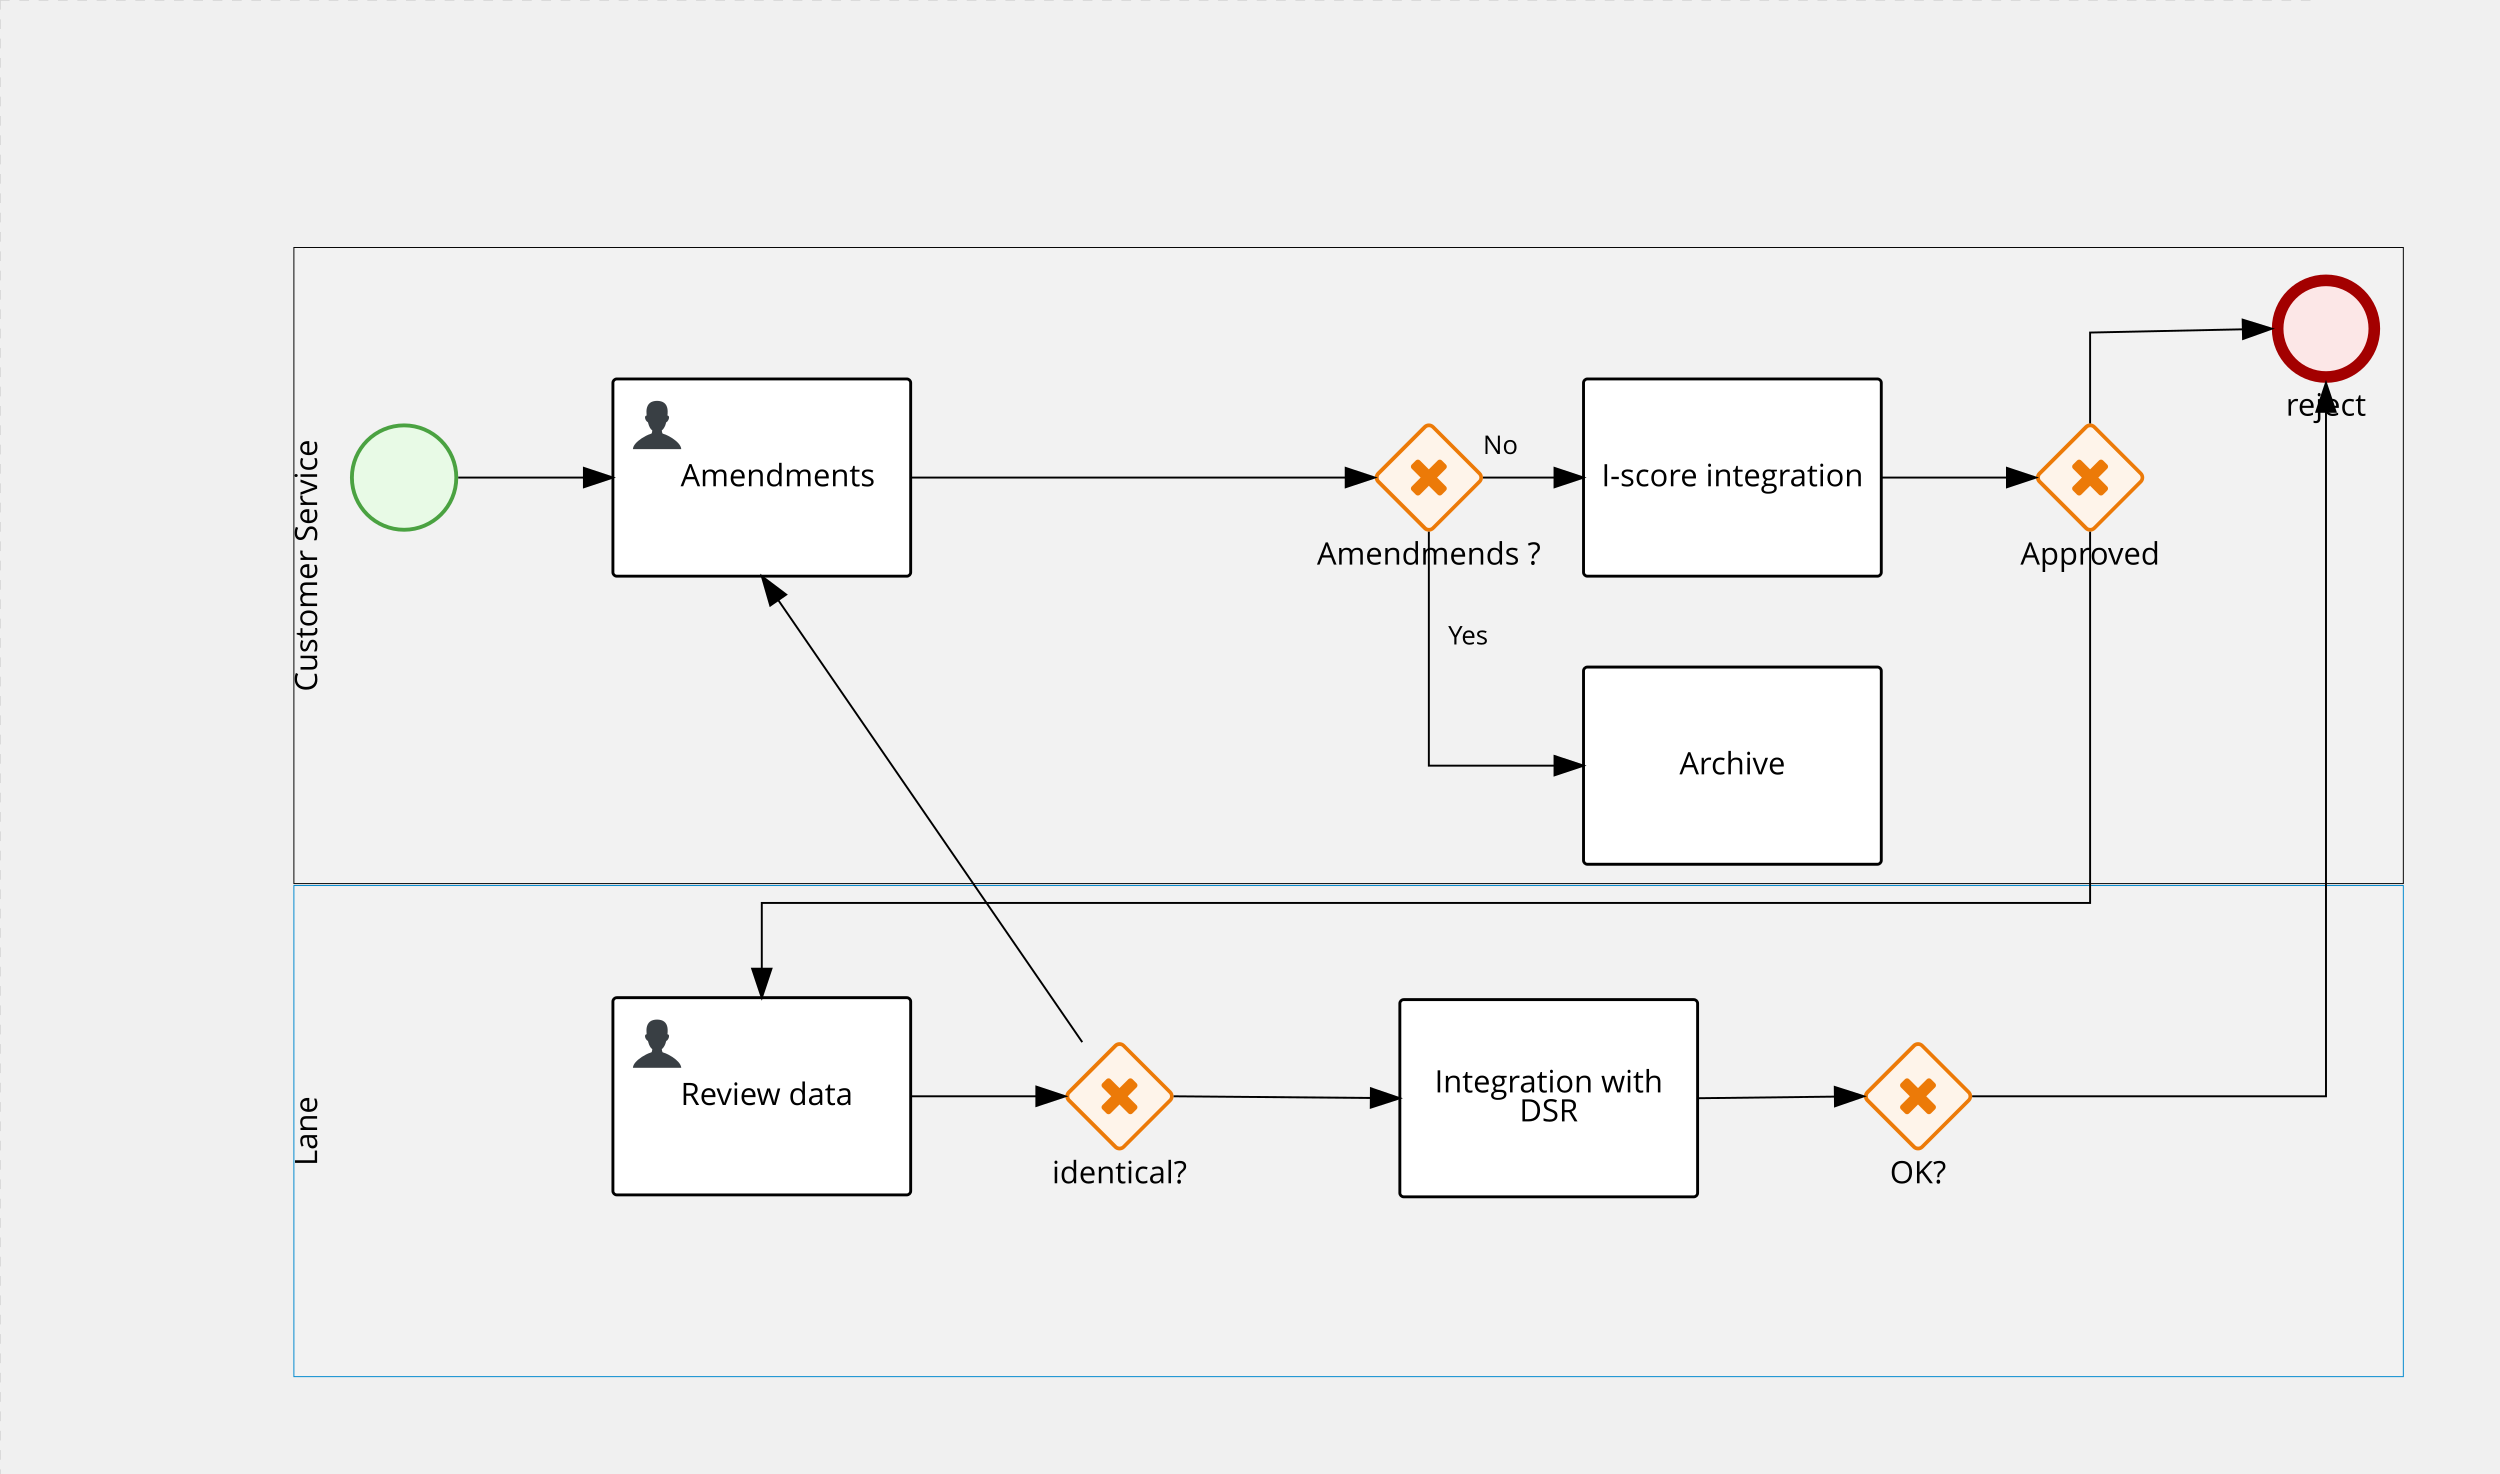
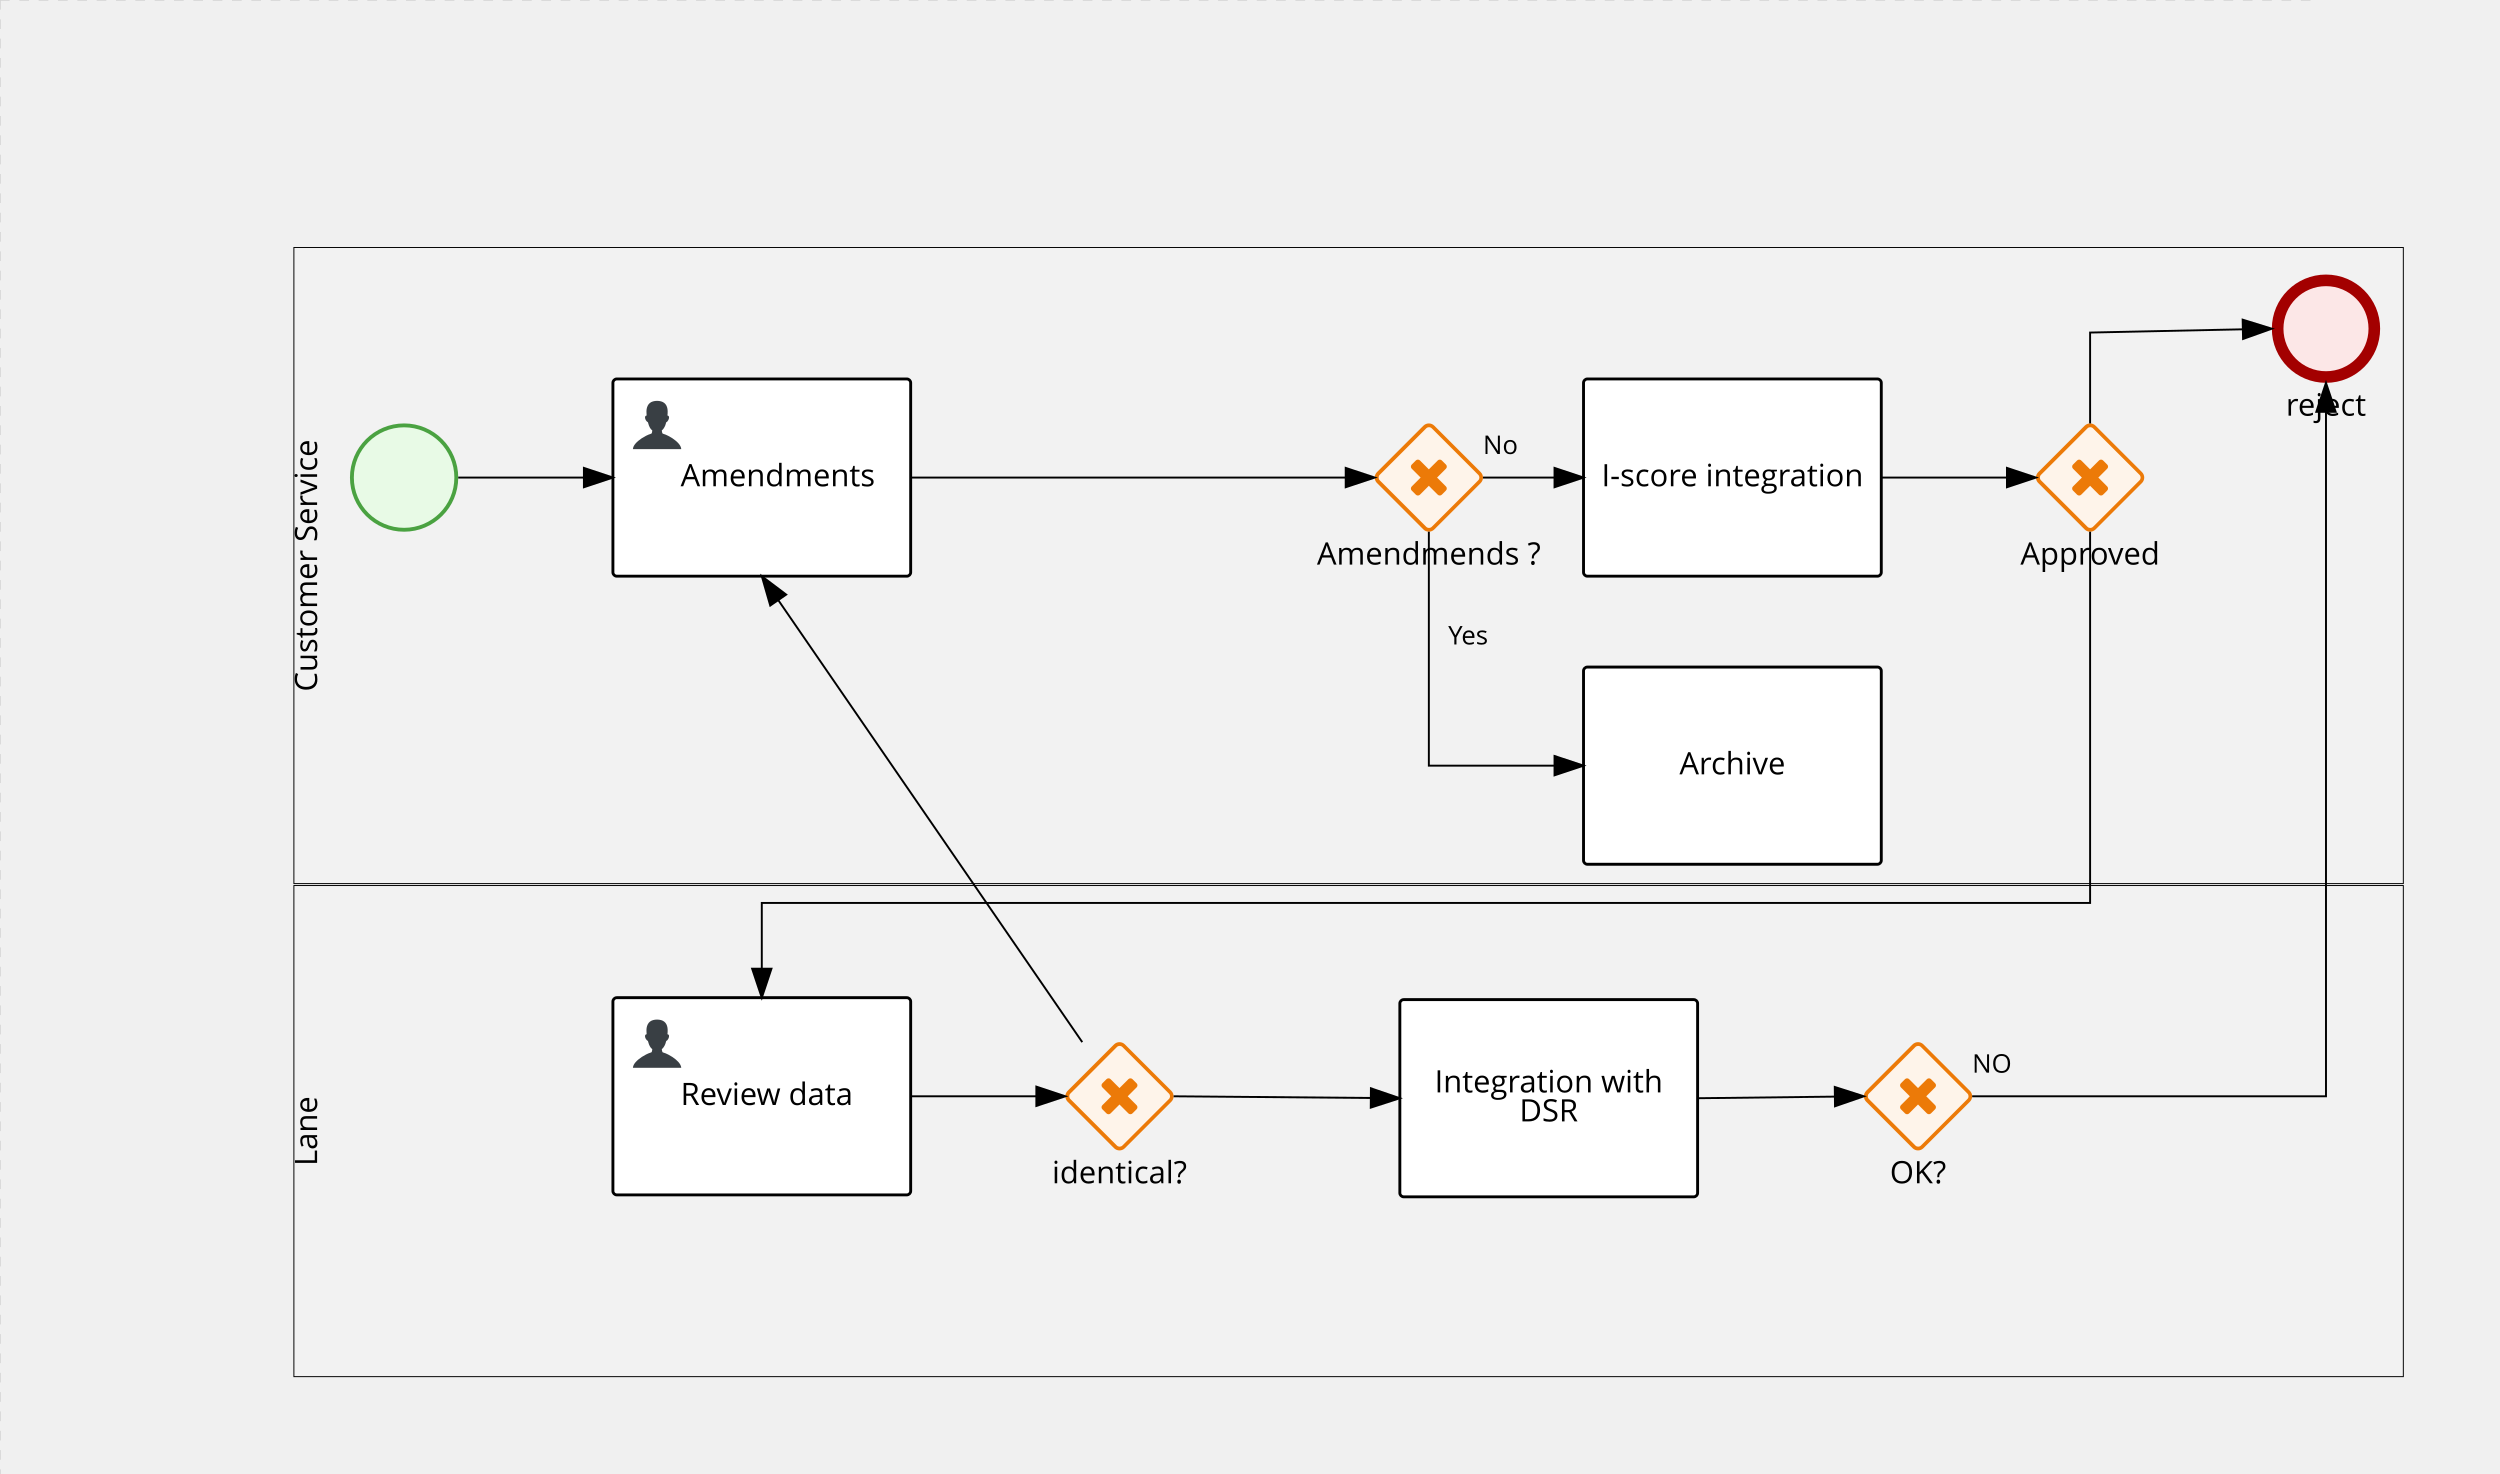
<svg xmlns="http://www.w3.org/2000/svg" version="1.1" width="1293" height="762" viewBox="0 0 1293 762">
  <defs />
  <g transform="matrix(1,0,0,1,0,0)">
    <g>
      <g>
        <g>
          <path fill="none" stroke="#d3d3d3" paint-order="fill stroke markers" d=" M 0 0 L 1200 0" stroke-miterlimit="10" stroke-opacity="0.8" stroke-dasharray="5" />
        </g>
        <g>
          <path fill="none" stroke="#d3d3d3" paint-order="fill stroke markers" d=" M 0 0 L 0 800" stroke-miterlimit="10" stroke-opacity="0.8" stroke-dasharray="5" />
        </g>
      </g>
      <g id="_A3068A51-A313-4C5A-B40E-881134E5024D" bpmn2nodeid="_A3068A51-A313-4C5A-B40E-881134E5024D" transform="matrix(1,0,0,1,152,128)">
        <g>
          <path fill="none" stroke="none" />
        </g>
        <g transform="matrix(1,0,0,1,0,0)">
          <path fill="#f2f2f2" stroke="none" id="_A3068A51-A313-4C5A-B40E-881134E5024D?shapeType=BACKGROUND" paint-order="stroke fill markers" d=" M 0 0 L 1091 0 L 1091 329 L 0 329 L 0 0 Z Z" />
        </g>
        <g transform="matrix(1,0,0,1,0,0)">
          <path fill="none" stroke="rgb(0,0,0)" id="_A3068A51-A313-4C5A-B40E-881134E5024D?shapeType=BORDER&amp;renderType=STROKE" paint-order="fill stroke markers" d=" M 0 0 L 1091 0 L 1091 329 L 0 329 L 0 0 Z Z" stroke-miterlimit="10" stroke-width="0.5" stroke-dasharray="" />
        </g>
        <g transform="matrix(-1.8369701987210297e-16,-1,1,-1.8369701987210297e-16,0,229.6758)">
          <text fill="#000000" stroke="none" font-family="Open Sans" font-size="12pt" font-style="normal" font-weight="normal" text-decoration="normal" x="65.176" y="12" text-anchor="middle" dominant-baseline="alphabetic">Customer Service</text>
        </g>
        <g id="_8EEC967E-305A-4E19-B2DD-B8B5939E3FC7" bpmn2nodeid="_8EEC967E-305A-4E19-B2DD-B8B5939E3FC7" transform="matrix(1,0,0,1,901,91)">
          <g>
            <path fill="none" stroke="none" />
          </g>
          <g transform="matrix(0.125,0,0,0.125,0,0)">
            <g transform="matrix(1,0,0,1,0,0)">
              <path fill="#fef4ea" stroke="none" id="_8EEC967E-305A-4E19-B2DD-B8B5939E3FC7?shapeType=BACKGROUND" paint-order="stroke fill markers" d=" M 0 0 M 224.4 4.3 C 216.4 4.3 208.4 7.3 202.3 13.4 L 13.5 202.2 C 1.3 214.4 1.3 234.2 13.5 246.4 L 202.2 435.1 C 208.3 441.2 216.4 444.2 224.3 444.2 C 232.2 444.2 240.3 441.2 246.4 435.1 L 435.1 246.4 C 447.3 234.2 447.3 214.4 435.1 202.2 L 246.5 13.4 C 240.4 7.3 232.4 4.3 224.4 4.3 L 224.4 4.3 Z" />
            </g>
            <g>
              <g transform="matrix(1,0,0,1,0,0)">
                <g transform="matrix(1,0,0,1,0,0)">
                  <path fill="#ec7a08" stroke="none" id="_8EEC967E-305A-4E19-B2DD-B8B5939E3FC7?shapeType=BORDER&amp;renderType=FILL" paint-order="stroke fill markers" d=" M 0 0 M 20.8 212.7 L 213.3 20.2 C 219.6 13.9 229.7 13.9 235.9 20.2 L 428.4 212.7 C 434.7 219 434.7 229.1 428.4 235.3 L 235.9 427.8 C 229.6 434.1 219.5 434.1 213.3 427.8 L 20.8 235.3 C 14.5 229.1 14.5 218.9 20.8 212.7 L 20.8 212.7 Z M 0 0 M 0 224 C 0 232.1 3.1 240.3 9.3 246.5 L 201.5 438.7 C 213.9 451.1 234.1 451.1 246.5 438.7 L 438.7 246.5 C 444.9 240.3 448 232.1 448 224 C 448 215.9 444.9 207.7 438.7 201.5 L 246.5 9.3 C 234.1 -3.1 213.9 -3.1 201.5 9.3 L 9.3 201.5 C 3.1 207.7 0 215.9 0 224 L 0 224 Z" />
                </g>
              </g>
            </g>
            <g>
              <g transform="matrix(1,0,0,1,0,0)">
                <g transform="matrix(1,0,0,1,0,0)">
                  <path fill="#ec7a08" stroke="none" id="_8EEC967E-305A-4E19-B2DD-B8B5939E3FC7_exclusive" paint-order="stroke fill markers" d=" M 0 0 M 298.2 269.2 C 298.2 272.6 297.1 275.3 294.7 277.7 L 277.7 294.7 C 275.3 297.1 272.6 298.2 269.2 298.2 C 265.8 298.2 263.1 297.1 260.7 294.7 L 224 258 L 187.2 294.8 C 184.8 297.2 182.1 298.3 178.7 298.3 C 175.3 298.3 172.6 297.2 170.2 294.8 L 153.2 277.8 C 150.8 275.4 149.7 272.7 149.7 269.3 C 149.7 265.9 150.8 263.2 153.2 260.8 L 190 224 L 153.2 187.2 C 150.8 184.8 149.7 182 149.7 178.7 C 149.7 175.3 150.8 172.5 153.2 170.2 L 170.2 153.2 C 172.6 150.8 175.3 149.7 178.7 149.7 C 182.1 149.7 184.8 150.8 187.2 153.2 L 224 190 L 260.8 153.2 C 263.2 150.8 265.9 149.7 269.3 149.7 C 272.7 149.7 275.4 150.8 277.8 153.2 L 294.8 170.2 C 297.2 172.5 298.3 175.3 298.3 178.7 C 298.3 182 297.2 184.8 294.8 187.2 L 258 224 L 294.8 260.8 C 297.1 263.1 298.2 265.9 298.2 269.2 Z" />
                </g>
              </g>
            </g>
          </g>
          <g transform="matrix(1,0,0,1,-8.042969,61)">
            <text fill="#000000" stroke="none" font-family="Open Sans" font-size="12pt" font-style="normal" font-weight="normal" text-decoration="normal" x="36.043" y="12" text-anchor="middle" dominant-baseline="alphabetic">Approved</text>
          </g>
        </g>
        <g id="_EDA0E049-8B61-4CE7-9681-0312B467D08F" bpmn2nodeid="_EDA0E049-8B61-4CE7-9681-0312B467D08F" transform="matrix(1,0,0,1,559,91)">
          <g>
            <path fill="none" stroke="none" />
          </g>
          <g transform="matrix(0.125,0,0,0.125,0,0)">
            <g transform="matrix(1,0,0,1,0,0)">
              <path fill="#fef4ea" stroke="none" id="_EDA0E049-8B61-4CE7-9681-0312B467D08F?shapeType=BACKGROUND" paint-order="stroke fill markers" d=" M 0 0 M 224.4 4.3 C 216.4 4.3 208.4 7.3 202.3 13.4 L 13.5 202.2 C 1.3 214.4 1.3 234.2 13.5 246.4 L 202.2 435.1 C 208.3 441.2 216.4 444.2 224.3 444.2 C 232.2 444.2 240.3 441.2 246.4 435.1 L 435.1 246.4 C 447.3 234.2 447.3 214.4 435.1 202.2 L 246.5 13.4 C 240.4 7.3 232.4 4.3 224.4 4.3 L 224.4 4.3 Z" />
            </g>
            <g>
              <g transform="matrix(1,0,0,1,0,0)">
                <g transform="matrix(1,0,0,1,0,0)">
                  <path fill="#ec7a08" stroke="none" id="_EDA0E049-8B61-4CE7-9681-0312B467D08F?shapeType=BORDER&amp;renderType=FILL" paint-order="stroke fill markers" d=" M 0 0 M 20.8 212.7 L 213.3 20.2 C 219.6 13.9 229.7 13.9 235.9 20.2 L 428.4 212.7 C 434.7 219 434.7 229.1 428.4 235.3 L 235.9 427.8 C 229.6 434.1 219.5 434.1 213.3 427.8 L 20.8 235.3 C 14.5 229.1 14.5 218.9 20.8 212.7 L 20.8 212.7 Z M 0 0 M 0 224 C 0 232.1 3.1 240.3 9.3 246.5 L 201.5 438.7 C 213.9 451.1 234.1 451.1 246.5 438.7 L 438.7 246.5 C 444.9 240.3 448 232.1 448 224 C 448 215.9 444.9 207.7 438.7 201.5 L 246.5 9.3 C 234.1 -3.1 213.9 -3.1 201.5 9.3 L 9.3 201.5 C 3.1 207.7 0 215.9 0 224 L 0 224 Z" />
                </g>
              </g>
            </g>
            <g>
              <g transform="matrix(1,0,0,1,0,0)">
                <g transform="matrix(1,0,0,1,0,0)">
                  <path fill="#ec7a08" stroke="none" id="_EDA0E049-8B61-4CE7-9681-0312B467D08F_exclusive" paint-order="stroke fill markers" d=" M 0 0 M 298.2 269.2 C 298.2 272.6 297.1 275.3 294.7 277.7 L 277.7 294.7 C 275.3 297.1 272.6 298.2 269.2 298.2 C 265.8 298.2 263.1 297.1 260.7 294.7 L 224 258 L 187.2 294.8 C 184.8 297.2 182.1 298.3 178.7 298.3 C 175.3 298.3 172.6 297.2 170.2 294.8 L 153.2 277.8 C 150.8 275.4 149.7 272.7 149.7 269.3 C 149.7 265.9 150.8 263.2 153.2 260.8 L 190 224 L 153.2 187.2 C 150.8 184.8 149.7 182 149.7 178.7 C 149.7 175.3 150.8 172.5 153.2 170.2 L 170.2 153.2 C 172.6 150.8 175.3 149.7 178.7 149.7 C 182.1 149.7 184.8 150.8 187.2 153.2 L 224 190 L 260.8 153.2 C 263.2 150.8 265.9 149.7 269.3 149.7 C 272.7 149.7 275.4 150.8 277.8 153.2 L 294.8 170.2 C 297.2 172.5 298.3 175.3 298.3 178.7 C 298.3 182 297.2 184.8 294.8 187.2 L 258 224 L 294.8 260.8 C 297.1 263.1 298.2 265.9 298.2 269.2 Z" />
                </g>
              </g>
            </g>
          </g>
          <g transform="matrix(1,0,0,1,-29.875,61)">
            <text fill="#000000" stroke="none" font-family="Open Sans" font-size="12pt" font-style="normal" font-weight="normal" text-decoration="normal" x="57.875" y="12" text-anchor="middle" dominant-baseline="alphabetic">Amendmends ?</text>
          </g>
        </g>
        <g id="_C1FB9590-8732-4148-BC25-5C71E741658B" bpmn2nodeid="_C1FB9590-8732-4148-BC25-5C71E741658B" transform="matrix(1,0,0,1,165,68)">
          <g>
            <path fill="none" stroke="none" />
          </g>
          <g transform="matrix(1,0,0,1,0,0)">
            <path fill="#ffffff" stroke="none" id="_C1FB9590-8732-4148-BC25-5C71E741658B?shapeType=BACKGROUND" paint-order="stroke fill markers" d=" M 2 0 L 152 0 L 152 0 A 2 2 0 0 1 154 2 L 154 100 L 154 100 A 2 2 0 0 1 152 102 L 2 102 L 2 102 A 2 2 0 0 1 0 100 L 0 2 L 0 2 A 2 2 0 0 1 2 0 Z" />
          </g>
          <g transform="matrix(1,0,0,1,0,0)">
            <path fill="none" stroke="rgb(0,0,0)" id="_C1FB9590-8732-4148-BC25-5C71E741658B?shapeType=BORDER&amp;renderType=STROKE" paint-order="fill stroke markers" d=" M 2 0 L 152 0 L 152 0 A 2 2 0 0 1 154 2 L 154 100 L 154 100 A 2 2 0 0 1 152 102 L 2 102 L 2 102 A 2 2 0 0 1 0 100 L 0 2 L 0 2 A 2 2 0 0 1 2 0 Z" stroke-miterlimit="10" stroke-width="1.5" stroke-dasharray="" />
          </g>
          <g>
            <g transform="matrix(0.06,0,0,0.06,9.4,9.4)">
              <g transform="matrix(1,0,0,1,0,0)">
                <path fill="#393f44" stroke="none" id="_C1FB9590-8732-4148-BC25-5C71E741658B_task__Rp8r__WReX" paint-order="stroke fill markers" d=" M 0 0 M 16 445.21 C 16 440.869 18.784 431.129 22.001 424.217 C 35.768 394.64 77.283 359.28 129 333.084 C 144.516 325.224 157.347 319.964 167.807 317.174 C 171.932 316.074 175.729 314.414 176.525 313.363 C 178.894 310.234 180.914 302.908 181.727 294.5 L 182.5 286.5 L 178.507 283.455 C 166.303 274.146 154.284 251.678 148.04 226.5 C 145.611 216.707 145.056 215.462 142.984 215.158 C 141.703 214.97 138.083 212.243 134.939 209.099 C 123.233 197.393 116.891 177.376 121.44 166.49 C 123.002 162.751 128.155 159.01 131.75 159.004 C 134.448 159 134.471 158.603 132.914 138.788 C 130.927 113.496 134.279 92.265 143.132 74.076 C 152.232 55.38 167.569 42.882 189.049 36.66 C 210.203 30.532 237.797 30.532 258.951 36.66 C 300.042 48.563 318.958 83.806 314.955 141 C 314.32 150.075 313.624 157.788 313.409 158.14 C 313.194 158.493 314.575 159.073 316.479 159.43 C 328.929 161.766 330.986 177.018 321.496 196.621 C 316.903 206.109 309.357 214.508 304.817 215.185 C 303.023 215.453 302.293 217.146 299.943 226.5 C 296.659 239.567 294.474 245.305 287.948 257.995 C 282.491 268.606 273.035 281.109 268.108 284.229 L 264.871 286.278 L 265.518 292.889 C 266.345 301.33 268.639 309.871 270.877 312.837 C 272.067 314.415 275.002 315.79 280.063 317.139 C 291.069 320.075 303.617 325.274 321 334.102 C 369.815 358.891 410.848 393.758 425.032 422.5 C 429.07 430.682 432 440.232 432 445.21 L 432 448 L 224 448 L 16 448 L 16 445.21 Z" />
              </g>
            </g>
          </g>
          <g transform="matrix(1,0,0,1,4.04,13.68)">
            <g transform="matrix(0.04,0,0,0.04,63.36,69.12)">
              <g transform="matrix(1,0,0,1,0,0)">
                <path fill="none" stroke="none" />
              </g>
              <g transform="matrix(1,0,0,1,0,0)">
                <path fill="none" stroke="none" />
              </g>
            </g>
          </g>
          <g transform="matrix(1,0,0,1,35,43.5)">
            <text fill="#000000" stroke="none" font-family="Open Sans" font-size="12pt" font-style="normal" font-weight="normal" text-decoration="normal" x="50.285" y="12" text-anchor="middle" dominant-baseline="alphabetic">Amendments</text>
          </g>
        </g>
        <g id="_30FE8516-D95E-444F-AC01-BE83986D1DEF" bpmn2nodeid="_30FE8516-D95E-444F-AC01-BE83986D1DEF" transform="matrix(1,0,0,1,29,91)">
          <g>
            <path fill="none" stroke="none" />
          </g>
          <g transform="matrix(0.125,0,0,0.125,0,0)">
            <g transform="matrix(1,0,0,1,0,0)">
              <path fill="#e8fae6" stroke="none" id="_30FE8516-D95E-444F-AC01-BE83986D1DEF?shapeType=BACKGROUND" paint-order="stroke fill markers" d=" M 0 0 M 444 224 C 444 263.9 434.2 300.8 414.4 334.5 C 394.7 368.2 368 394.9 334.4 414.5 C 300.8 434.1 263.9 444 224 444 C 184.1 444 147.2 434.2 113.5 414.4 C 79.8 394.7 53.1 368 33.5 334.4 C 13.9 300.8 4 263.9 4 224 C 4 184.1 13.8 147.2 33.6 113.5 C 53.4 79.8 80.1 53.1 113.6 33.5 C 147.1 13.9 184.1 4 224 4 C 263.9 4 300.8 13.8 334.5 33.6 C 368.2 53.4 394.9 80.1 414.5 113.6 C 434.1 147.1 444 184.1 444 224 Z" />
            </g>
            <g>
              <g transform="matrix(1,0,0,1,0,0)">
                <g transform="matrix(1,0,0,1,0,0)">
                  <path fill="rgb(74,162,65)" stroke="none" id="_30FE8516-D95E-444F-AC01-BE83986D1DEF?shapeType=BORDER&amp;renderType=FILL" paint-order="stroke fill markers" d=" M 0 0 M 224 0 C 100.3 0 0 100.3 0 224 C 0 347.7 100.3 448 224 448 C 347.7 448 448 347.7 448 224 C 448 100.3 347.7 0 224 0 Z M 0 0 M 224 432 C 109.1 432 16 338.9 16 224 C 16 109.1 109.1 16 224 16 C 338.9 16 432 109.1 432 224 C 432 338.9 338.9 432 224 432 Z" />
                </g>
              </g>
            </g>
          </g>
          <g transform="matrix(1,0,0,1,28,61)" />
        </g>
        <g id="_55AEF657-A064-420A-BD13-3B1389B54C22" bpmn2nodeid="_55AEF657-A064-420A-BD13-3B1389B54C22" transform="matrix(1,0,0,1,667,68)">
          <g>
            <path fill="none" stroke="none" />
          </g>
          <g transform="matrix(1,0,0,1,0,0)">
            <path fill="#ffffff" stroke="none" id="_55AEF657-A064-420A-BD13-3B1389B54C22?shapeType=BACKGROUND" paint-order="stroke fill markers" d=" M 2 0 L 152 0 L 152 0 A 2 2 0 0 1 154 2 L 154 100 L 154 100 A 2 2 0 0 1 152 102 L 2 102 L 2 102 A 2 2 0 0 1 0 100 L 0 2 L 0 2 A 2 2 0 0 1 2 0 Z" />
          </g>
          <g transform="matrix(1,0,0,1,0,0)">
            <path fill="none" stroke="#000000" id="_55AEF657-A064-420A-BD13-3B1389B54C22?shapeType=BORDER&amp;renderType=STROKE" paint-order="fill stroke markers" d=" M 2 0 L 152 0 L 152 0 A 2 2 0 0 1 154 2 L 154 100 L 154 100 A 2 2 0 0 1 152 102 L 2 102 L 2 102 A 2 2 0 0 1 0 100 L 0 2 L 0 2 A 2 2 0 0 1 2 0 Z" stroke-miterlimit="10" stroke-width="1.5" stroke-dasharray="" />
          </g>
          <g transform="matrix(1,0,0,1,9.292969,43.5)">
            <text fill="#000000" stroke="none" font-family="Open Sans" font-size="12pt" font-style="normal" font-weight="normal" text-decoration="normal" x="67.707" y="12" text-anchor="middle" dominant-baseline="alphabetic">I-score integration</text>
          </g>
        </g>
        <g id="_D020DACC-10AF-42E7-A535-79EE51D4F8A1" bpmn2nodeid="_D020DACC-10AF-42E7-A535-79EE51D4F8A1" transform="matrix(1,0,0,1,667,217)">
          <g>
            <path fill="none" stroke="none" />
          </g>
          <g transform="matrix(1,0,0,1,0,0)">
            <path fill="#ffffff" stroke="none" id="_D020DACC-10AF-42E7-A535-79EE51D4F8A1?shapeType=BACKGROUND" paint-order="stroke fill markers" d=" M 2 0 L 152 0 L 152 0 A 2 2 0 0 1 154 2 L 154 100 L 154 100 A 2 2 0 0 1 152 102 L 2 102 L 2 102 A 2 2 0 0 1 0 100 L 0 2 L 0 2 A 2 2 0 0 1 2 0 Z" />
          </g>
          <g transform="matrix(1,0,0,1,0,0)">
            <path fill="none" stroke="#000000" id="_D020DACC-10AF-42E7-A535-79EE51D4F8A1?shapeType=BORDER&amp;renderType=STROKE" paint-order="fill stroke markers" d=" M 2 0 L 152 0 L 152 0 A 2 2 0 0 1 154 2 L 154 100 L 154 100 A 2 2 0 0 1 152 102 L 2 102 L 2 102 A 2 2 0 0 1 0 100 L 0 2 L 0 2 A 2 2 0 0 1 2 0 Z" stroke-miterlimit="10" stroke-width="1.5" stroke-dasharray="" />
          </g>
          <g transform="matrix(1,0,0,1,49.59375,43.5)">
            <text fill="#000000" stroke="none" font-family="Open Sans" font-size="12pt" font-style="normal" font-weight="normal" text-decoration="normal" x="27.406" y="12" text-anchor="middle" dominant-baseline="alphabetic">Archive</text>
          </g>
        </g>
        <g id="_BED1B04A-DB20-4254-8C41-D0BB7C103E00" bpmn2nodeid="_BED1B04A-DB20-4254-8C41-D0BB7C103E00" transform="matrix(1,0,0,1,1023,14)">
          <g>
            <path fill="none" stroke="none" />
          </g>
          <g transform="matrix(0.125,0,0,0.125,0,0)">
            <g transform="matrix(1,0,0,1,0,0)">
              <path fill="#fce7e7" stroke="none" id="_BED1B04A-DB20-4254-8C41-D0BB7C103E00?shapeType=BACKGROUND" paint-order="stroke fill markers" d=" M 0 0 M 444 224 C 444 263.9 434.2 300.8 414.4 334.5 C 394.7 368.2 368 394.9 334.4 414.5 C 300.8 434.1 263.9 444 224 444 C 184.1 444 147.2 434.2 113.5 414.4 C 79.8 394.7 53.1 368 33.5 334.4 C 13.9 300.8 4 263.9 4 224 C 4 184.1 13.8 147.2 33.6 113.5 C 53.4 79.8 80.1 53.1 113.6 33.5 C 147.1 13.9 184.1 4 224 4 C 263.9 4 300.8 13.8 334.5 33.6 C 368.2 53.4 394.9 80.1 414.5 113.6 C 434.1 147.1 444 184.1 444 224 Z" />
            </g>
            <g>
              <g transform="matrix(1,0,0,1,0,0)">
                <g transform="matrix(1,0,0,1,0,0)">
                  <path fill="rgb(163,0,0)" stroke="none" id="_BED1B04A-DB20-4254-8C41-D0BB7C103E00?shapeType=BORDER&amp;renderType=FILL" paint-order="stroke fill markers" d=" M 0 0 M 224 0 C 100.3 0 0 100.3 0 224 C 0 347.7 100.3 448 224 448 C 347.7 448 448 347.7 448 224 C 448 100.3 347.7 0 224 0 Z M 0 0 M 224 400 C 126.8 400 48 321.2 48 224 C 48 126.8 126.8 48 224 48 C 321.2 48 400 126.8 400 224 C 400 321.2 321.2 400 224 400 Z" />
                </g>
              </g>
            </g>
          </g>
          <g transform="matrix(1,0,0,1,7.261719,61)">
            <text fill="#000000" stroke="none" font-family="Open Sans" font-size="12pt" font-style="normal" font-weight="normal" text-decoration="normal" x="20.738" y="12" text-anchor="middle" dominant-baseline="alphabetic">reject</text>
          </g>
        </g>
      </g>
      <g id="_25822E98-4A3B-4F41-B231-C3B2FD27990A" bpmn2nodeid="_25822E98-4A3B-4F41-B231-C3B2FD27990A" transform="matrix(1,0,0,1,152,458)">
        <g>
          <path fill="none" stroke="none" />
        </g>
        <g transform="matrix(1,0,0,1,0,0)">
          <path fill="#f2f2f2" stroke="none" id="_25822E98-4A3B-4F41-B231-C3B2FD27990A?shapeType=BACKGROUND" paint-order="stroke fill markers" d=" M 0 0 L 1091 0 L 1091 254 L 0 254 L 0 0 Z Z" />
        </g>
        <g transform="matrix(1,0,0,1,0,0)">
-           <path fill="none" stroke="rgb(0,136,206)" id="_25822E98-4A3B-4F41-B231-C3B2FD27990A?shapeType=BORDER&amp;renderType=STROKE" paint-order="fill stroke markers" d=" M 0 0 L 1091 0 L 1091 254 L 0 254 L 0 0 Z Z" stroke-miterlimit="10" stroke-width="0.5" stroke-dasharray="" />
+           <path fill="none" stroke="rgb(0,0,0)" id="_25822E98-4A3B-4F41-B231-C3B2FD27990A?shapeType=BORDER&amp;renderType=STROKE" paint-order="fill stroke markers" d=" M 0 0 L 1091 0 L 1091 254 L 0 254 L 0 0 Z Z" stroke-miterlimit="10" stroke-width="0.5" stroke-dasharray="" />
        </g>
        <g transform="matrix(-1.8369701987210297e-16,-1,1,-1.8369701987210297e-16,0,145)">
          <text fill="#000000" stroke="none" font-family="Open Sans" font-size="12pt" font-style="normal" font-weight="normal" text-decoration="normal" x="18" y="12" text-anchor="middle" dominant-baseline="alphabetic">Lane</text>
        </g>
        <g id="_C5B745E8-D42C-4773-91C4-636E820437C7" bpmn2nodeid="_C5B745E8-D42C-4773-91C4-636E820437C7" transform="matrix(1,0,0,1,165,58)">
          <g>
            <path fill="none" stroke="none" />
          </g>
          <g transform="matrix(1,0,0,1,0,0)">
            <path fill="#ffffff" stroke="none" id="_C5B745E8-D42C-4773-91C4-636E820437C7?shapeType=BACKGROUND" paint-order="stroke fill markers" d=" M 2 0 L 152 0 L 152 0 A 2 2 0 0 1 154 2 L 154 100 L 154 100 A 2 2 0 0 1 152 102 L 2 102 L 2 102 A 2 2 0 0 1 0 100 L 0 2 L 0 2 A 2 2 0 0 1 2 0 Z" />
          </g>
          <g transform="matrix(1,0,0,1,0,0)">
            <path fill="none" stroke="#000000" id="_C5B745E8-D42C-4773-91C4-636E820437C7?shapeType=BORDER&amp;renderType=STROKE" paint-order="fill stroke markers" d=" M 2 0 L 152 0 L 152 0 A 2 2 0 0 1 154 2 L 154 100 L 154 100 A 2 2 0 0 1 152 102 L 2 102 L 2 102 A 2 2 0 0 1 0 100 L 0 2 L 0 2 A 2 2 0 0 1 2 0 Z" stroke-miterlimit="10" stroke-width="1.5" stroke-dasharray="" />
          </g>
          <g>
            <g transform="matrix(0.06,0,0,0.06,9.4,9.4)">
              <g transform="matrix(1,0,0,1,0,0)">
                <path fill="#393f44" stroke="none" id="_C5B745E8-D42C-4773-91C4-636E820437C7_task__Rp8r__WReX" paint-order="stroke fill markers" d=" M 0 0 M 16 445.21 C 16 440.869 18.784 431.129 22.001 424.217 C 35.768 394.64 77.283 359.28 129 333.084 C 144.516 325.224 157.347 319.964 167.807 317.174 C 171.932 316.074 175.729 314.414 176.525 313.363 C 178.894 310.234 180.914 302.908 181.727 294.5 L 182.5 286.5 L 178.507 283.455 C 166.303 274.146 154.284 251.678 148.04 226.5 C 145.611 216.707 145.056 215.462 142.984 215.158 C 141.703 214.97 138.083 212.243 134.939 209.099 C 123.233 197.393 116.891 177.376 121.44 166.49 C 123.002 162.751 128.155 159.01 131.75 159.004 C 134.448 159 134.471 158.603 132.914 138.788 C 130.927 113.496 134.279 92.265 143.132 74.076 C 152.232 55.38 167.569 42.882 189.049 36.66 C 210.203 30.532 237.797 30.532 258.951 36.66 C 300.042 48.563 318.958 83.806 314.955 141 C 314.32 150.075 313.624 157.788 313.409 158.14 C 313.194 158.493 314.575 159.073 316.479 159.43 C 328.929 161.766 330.986 177.018 321.496 196.621 C 316.903 206.109 309.357 214.508 304.817 215.185 C 303.023 215.453 302.293 217.146 299.943 226.5 C 296.659 239.567 294.474 245.305 287.948 257.995 C 282.491 268.606 273.035 281.109 268.108 284.229 L 264.871 286.278 L 265.518 292.889 C 266.345 301.33 268.639 309.871 270.877 312.837 C 272.067 314.415 275.002 315.79 280.063 317.139 C 291.069 320.075 303.617 325.274 321 334.102 C 369.815 358.891 410.848 393.758 425.032 422.5 C 429.07 430.682 432 440.232 432 445.21 L 432 448 L 224 448 L 16 448 L 16 445.21 Z" />
              </g>
            </g>
          </g>
          <g transform="matrix(1,0,0,1,4.04,13.68)">
            <g transform="matrix(0.04,0,0,0.04,63.36,69.12)">
              <g transform="matrix(1,0,0,1,0,0)">
                <path fill="none" stroke="none" />
              </g>
              <g transform="matrix(1,0,0,1,0,0)">
                <path fill="none" stroke="none" />
              </g>
            </g>
          </g>
          <g transform="matrix(1,0,0,1,35,43.5)">
            <text fill="#000000" stroke="none" font-family="Open Sans" font-size="12pt" font-style="normal" font-weight="normal" text-decoration="normal" x="44.559" y="12" text-anchor="middle" dominant-baseline="alphabetic">Review data</text>
          </g>
        </g>
        <g id="_D6C852EB-3CF1-497D-9DAB-92393E858E9E" bpmn2nodeid="_D6C852EB-3CF1-497D-9DAB-92393E858E9E" transform="matrix(1,0,0,1,399,81)">
          <g>
            <path fill="none" stroke="none" />
          </g>
          <g transform="matrix(0.125,0,0,0.125,0,0)">
            <g transform="matrix(1,0,0,1,0,0)">
              <path fill="#fef4ea" stroke="none" id="_D6C852EB-3CF1-497D-9DAB-92393E858E9E?shapeType=BACKGROUND" paint-order="stroke fill markers" d=" M 0 0 M 224.4 4.3 C 216.4 4.3 208.4 7.3 202.3 13.4 L 13.5 202.2 C 1.3 214.4 1.3 234.2 13.5 246.4 L 202.2 435.1 C 208.3 441.2 216.4 444.2 224.3 444.2 C 232.2 444.2 240.3 441.2 246.4 435.1 L 435.1 246.4 C 447.3 234.2 447.3 214.4 435.1 202.2 L 246.5 13.4 C 240.4 7.3 232.4 4.3 224.4 4.3 L 224.4 4.3 Z" />
            </g>
            <g>
              <g transform="matrix(1,0,0,1,0,0)">
                <g transform="matrix(1,0,0,1,0,0)">
                  <path fill="rgb(236,122,8)" stroke="none" id="_D6C852EB-3CF1-497D-9DAB-92393E858E9E?shapeType=BORDER&amp;renderType=FILL" paint-order="stroke fill markers" d=" M 0 0 M 20.8 212.7 L 213.3 20.2 C 219.6 13.9 229.7 13.9 235.9 20.2 L 428.4 212.7 C 434.7 219 434.7 229.1 428.4 235.3 L 235.9 427.8 C 229.6 434.1 219.5 434.1 213.3 427.8 L 20.8 235.3 C 14.5 229.1 14.5 218.9 20.8 212.7 L 20.8 212.7 Z M 0 0 M 0 224 C 0 232.1 3.1 240.3 9.3 246.5 L 201.5 438.7 C 213.9 451.1 234.1 451.1 246.5 438.7 L 438.7 246.5 C 444.9 240.3 448 232.1 448 224 C 448 215.9 444.9 207.7 438.7 201.5 L 246.5 9.3 C 234.1 -3.1 213.9 -3.1 201.5 9.3 L 9.3 201.5 C 3.1 207.7 0 215.9 0 224 L 0 224 Z" />
                </g>
              </g>
            </g>
            <g>
              <g transform="matrix(1,0,0,1,0,0)">
                <g transform="matrix(1,0,0,1,0,0)">
                  <path fill="#ec7a08" stroke="none" id="_D6C852EB-3CF1-497D-9DAB-92393E858E9E_exclusive" paint-order="stroke fill markers" d=" M 0 0 M 298.2 269.2 C 298.2 272.6 297.1 275.3 294.7 277.7 L 277.7 294.7 C 275.3 297.1 272.6 298.2 269.2 298.2 C 265.8 298.2 263.1 297.1 260.7 294.7 L 224 258 L 187.2 294.8 C 184.8 297.2 182.1 298.3 178.7 298.3 C 175.3 298.3 172.6 297.2 170.2 294.8 L 153.2 277.8 C 150.8 275.4 149.7 272.7 149.7 269.3 C 149.7 265.9 150.8 263.2 153.2 260.8 L 190 224 L 153.2 187.2 C 150.8 184.8 149.7 182 149.7 178.7 C 149.7 175.3 150.8 172.5 153.2 170.2 L 170.2 153.2 C 172.6 150.8 175.3 149.7 178.7 149.7 C 182.1 149.7 184.8 150.8 187.2 153.2 L 224 190 L 260.8 153.2 C 263.2 150.8 265.9 149.7 269.3 149.7 C 272.7 149.7 275.4 150.8 277.8 153.2 L 294.8 170.2 C 297.2 172.5 298.3 175.3 298.3 178.7 C 298.3 182 297.2 184.8 294.8 187.2 L 258 224 L 294.8 260.8 C 297.1 263.1 298.2 265.9 298.2 269.2 Z" />
                </g>
              </g>
            </g>
          </g>
          <g transform="matrix(1,0,0,1,-6.886719,61)">
            <text fill="#000000" stroke="none" font-family="Open Sans" font-size="12pt" font-style="normal" font-weight="normal" text-decoration="normal" x="34.887" y="12" text-anchor="middle" dominant-baseline="alphabetic">identical?</text>
          </g>
        </g>
        <g id="_54CF65ED-7D26-408F-8199-5353E809312B" bpmn2nodeid="_54CF65ED-7D26-408F-8199-5353E809312B" transform="matrix(1,0,0,1,572,59)">
          <g>
            <path fill="none" stroke="none" />
          </g>
          <g transform="matrix(1,0,0,1,0,0)">
            <path fill="#ffffff" stroke="none" id="_54CF65ED-7D26-408F-8199-5353E809312B?shapeType=BACKGROUND" paint-order="stroke fill markers" d=" M 2 0 L 152 0 L 152 0 A 2 2 0 0 1 154 2 L 154 100 L 154 100 A 2 2 0 0 1 152 102 L 2 102 L 2 102 A 2 2 0 0 1 0 100 L 0 2 L 0 2 A 2 2 0 0 1 2 0 Z" />
          </g>
          <g transform="matrix(1,0,0,1,0,0)">
            <path fill="none" stroke="rgb(0,0,0)" id="_54CF65ED-7D26-408F-8199-5353E809312B?shapeType=BORDER&amp;renderType=STROKE" paint-order="fill stroke markers" d=" M 2 0 L 152 0 L 152 0 A 2 2 0 0 1 154 2 L 154 100 L 154 100 A 2 2 0 0 1 152 102 L 2 102 L 2 102 A 2 2 0 0 1 0 100 L 0 2 L 0 2 A 2 2 0 0 1 2 0 Z" stroke-miterlimit="10" stroke-width="1.5" stroke-dasharray="" />
          </g>
          <g transform="matrix(1,0,0,1,15.88281,36)">
            <text fill="#000000" stroke="none" font-family="Open Sans" font-size="12pt" font-style="normal" font-weight="normal" text-decoration="normal" x="61.117" y="12" text-anchor="middle" dominant-baseline="alphabetic">Integration with </text>
            <text fill="#000000" stroke="none" font-family="Open Sans" font-size="12pt" font-style="normal" font-weight="normal" text-decoration="normal" x="61.117" y="27" text-anchor="middle" dominant-baseline="alphabetic">           DSR           </text>
          </g>
        </g>
        <g id="_AA870C1E-3700-4433-B37B-2DB8F7AABF84" bpmn2nodeid="_AA870C1E-3700-4433-B37B-2DB8F7AABF84" transform="matrix(1,0,0,1,812,81)">
          <g>
            <path fill="none" stroke="none" />
          </g>
          <g transform="matrix(0.125,0,0,0.125,0,0)">
            <g transform="matrix(1,0,0,1,0,0)">
              <path fill="#fef4ea" stroke="none" id="_AA870C1E-3700-4433-B37B-2DB8F7AABF84?shapeType=BACKGROUND" paint-order="stroke fill markers" d=" M 0 0 M 224.4 4.3 C 216.4 4.3 208.4 7.3 202.3 13.4 L 13.5 202.2 C 1.3 214.4 1.3 234.2 13.5 246.4 L 202.2 435.1 C 208.3 441.2 216.4 444.2 224.3 444.2 C 232.2 444.2 240.3 441.2 246.4 435.1 L 435.1 246.4 C 447.3 234.2 447.3 214.4 435.1 202.2 L 246.5 13.4 C 240.4 7.3 232.4 4.3 224.4 4.3 L 224.4 4.3 Z" />
            </g>
            <g>
              <g transform="matrix(1,0,0,1,0,0)">
                <g transform="matrix(1,0,0,1,0,0)">
                  <path fill="rgb(236,122,8)" stroke="none" id="_AA870C1E-3700-4433-B37B-2DB8F7AABF84?shapeType=BORDER&amp;renderType=FILL" paint-order="stroke fill markers" d=" M 0 0 M 20.8 212.7 L 213.3 20.2 C 219.6 13.9 229.7 13.9 235.9 20.2 L 428.4 212.7 C 434.7 219 434.7 229.1 428.4 235.3 L 235.9 427.8 C 229.6 434.1 219.5 434.1 213.3 427.8 L 20.8 235.3 C 14.5 229.1 14.5 218.9 20.8 212.7 L 20.8 212.7 Z M 0 0 M 0 224 C 0 232.1 3.1 240.3 9.3 246.5 L 201.5 438.7 C 213.9 451.1 234.1 451.1 246.5 438.7 L 438.7 246.5 C 444.9 240.3 448 232.1 448 224 C 448 215.9 444.9 207.7 438.7 201.5 L 246.5 9.3 C 234.1 -3.1 213.9 -3.1 201.5 9.3 L 9.3 201.5 C 3.1 207.7 0 215.9 0 224 L 0 224 Z" />
                </g>
              </g>
            </g>
            <g>
              <g transform="matrix(1,0,0,1,0,0)">
                <g transform="matrix(1,0,0,1,0,0)">
                  <path fill="#ec7a08" stroke="none" id="_AA870C1E-3700-4433-B37B-2DB8F7AABF84_exclusive" paint-order="stroke fill markers" d=" M 0 0 M 298.2 269.2 C 298.2 272.6 297.1 275.3 294.7 277.7 L 277.7 294.7 C 275.3 297.1 272.6 298.2 269.2 298.2 C 265.8 298.2 263.1 297.1 260.7 294.7 L 224 258 L 187.2 294.8 C 184.8 297.2 182.1 298.3 178.7 298.3 C 175.3 298.3 172.6 297.2 170.2 294.8 L 153.2 277.8 C 150.8 275.4 149.7 272.7 149.7 269.3 C 149.7 265.9 150.8 263.2 153.2 260.8 L 190 224 L 153.2 187.2 C 150.8 184.8 149.7 182 149.7 178.7 C 149.7 175.3 150.8 172.5 153.2 170.2 L 170.2 153.2 C 172.6 150.8 175.3 149.7 178.7 149.7 C 182.1 149.7 184.8 150.8 187.2 153.2 L 224 190 L 260.8 153.2 C 263.2 150.8 265.9 149.7 269.3 149.7 C 272.7 149.7 275.4 150.8 277.8 153.2 L 294.8 170.2 C 297.2 172.5 298.3 175.3 298.3 178.7 C 298.3 182 297.2 184.8 294.8 187.2 L 258 224 L 294.8 260.8 C 297.1 263.1 298.2 265.9 298.2 269.2 Z" />
                </g>
              </g>
            </g>
          </g>
          <g transform="matrix(1,0,0,1,13.42578,61)">
            <text fill="#000000" stroke="none" font-family="Open Sans" font-size="12pt" font-style="normal" font-weight="normal" text-decoration="normal" x="14.574" y="12" text-anchor="middle" dominant-baseline="alphabetic">OK?</text>
          </g>
        </g>
      </g>
      <g id="_4803CCF8-67D6-4806-BF6A-46665C64D00B" bpmn2nodeid="_4803CCF8-67D6-4806-BF6A-46665C64D00B">
        <g>
          <path fill="none" stroke="#000000" paint-order="fill stroke markers" d=" M 237 247 L 302 247" stroke-miterlimit="10" stroke-dasharray="" />
        </g>
        <g transform="matrix(1,0,0,1,237,247)" />
        <g transform="matrix(6.123233995736766e-17,1,-1,6.123233995736766e-17,317,242)">
          <path fill="#000000" stroke="#000000" paint-order="fill stroke markers" d=" M 10 15 L 0 15 L 5 0 Z" stroke-miterlimit="10" stroke-dasharray="" />
        </g>
        <g transform="matrix(1,0,0,1,237,237)" />
      </g>
      <g id="_F15A4BD1-C4E9-4951-B5AF-E1B42BFFCFC5" bpmn2nodeid="_F15A4BD1-C4E9-4951-B5AF-E1B42BFFCFC5">
        <g>
          <path fill="none" stroke="#000000" paint-order="fill stroke markers" d=" M 471 247 L 696 247" stroke-miterlimit="10" stroke-dasharray="" />
        </g>
        <g transform="matrix(1,0,0,1,471,247)" />
        <g transform="matrix(6.123233995736766e-17,1,-1,6.123233995736766e-17,711,242)">
          <path fill="#000000" stroke="#000000" paint-order="fill stroke markers" d=" M 10 15 L 0 15 L 5 0 Z" stroke-miterlimit="10" stroke-dasharray="" />
        </g>
        <g transform="matrix(1,0,0,1,491,237)" />
      </g>
      <g id="_3C7E7E50-A4ED-4AC5-B043-F30D3AE5A382" bpmn2nodeid="_3C7E7E50-A4ED-4AC5-B043-F30D3AE5A382">
        <g>
          <path fill="none" stroke="#000000" paint-order="fill stroke markers" d=" M 767 247 L 804 247" stroke-miterlimit="10" stroke-dasharray="" />
        </g>
        <g transform="matrix(1,0,0,1,767,247)" />
        <g transform="matrix(6.123233995736766e-17,1,-1,6.123233995736766e-17,819,242)">
          <path fill="#000000" stroke="#000000" paint-order="fill stroke markers" d=" M 10 15 L 0 15 L 5 0 Z" stroke-miterlimit="10" stroke-dasharray="" />
        </g>
        <g transform="matrix(1,0,0,1,767,226)">
          <text fill="#000000" stroke="none" font-family="Open Sans" font-size="10pt" font-style="normal" font-weight="normal" text-decoration="normal" x="0" y="8.8" text-anchor="start" dominant-baseline="alphabetic">No          </text>
        </g>
      </g>
      <g id="_41B74569-B0DC-4D66-B84B-82E07B57B706" bpmn2nodeid="_41B74569-B0DC-4D66-B84B-82E07B57B706">
        <g>
          <path fill="none" stroke="#000000" paint-order="fill stroke markers" d=" M 973 247 L 1038 247" stroke-miterlimit="10" stroke-dasharray="" />
        </g>
        <g transform="matrix(1,0,0,1,973,247)" />
        <g transform="matrix(6.123233995736766e-17,1,-1,6.123233995736766e-17,1053,242)">
          <path fill="#000000" stroke="#000000" paint-order="fill stroke markers" d=" M 10 15 L 0 15 L 5 0 Z" stroke-miterlimit="10" stroke-dasharray="" />
        </g>
        <g transform="matrix(1,0,0,1,973,237)" />
      </g>
      <g id="_8CDE5C96-17E2-48F3-843A-B3D0F6376125" bpmn2nodeid="_8CDE5C96-17E2-48F3-843A-B3D0F6376125">
        <g>
          <path fill="none" stroke="rgb(0,0,0)" paint-order="fill stroke markers" d=" M 1081 275 L 1081 467 L 394 467 L 394 501" stroke-miterlimit="10" stroke-dasharray="" />
        </g>
        <g transform="matrix(1,0,0,1,1081,275)" />
        <g transform="matrix(-1,1.2246467991473532e-16,-1.2246467991473532e-16,-1,399,516)">
          <path fill="rgb(0,0,0)" stroke="rgb(0,0,0)" paint-order="fill stroke markers" d=" M 10 15 L 0 15 L 5 0 Z" stroke-miterlimit="10" stroke-dasharray="" />
        </g>
        <g transform="matrix(1,0,0,1,1091,371)" />
      </g>
      <g id="_92B7C9DA-7B6B-4FB9-9C46-F5DE04136DF4" bpmn2nodeid="_92B7C9DA-7B6B-4FB9-9C46-F5DE04136DF4">
        <g>
          <path fill="none" stroke="#000000" paint-order="fill stroke markers" d=" M 471 567 L 536 567" stroke-miterlimit="10" stroke-dasharray="" />
        </g>
        <g transform="matrix(1,0,0,1,471,567)" />
        <g transform="matrix(6.123233995736766e-17,1,-1,6.123233995736766e-17,551,562)">
          <path fill="#000000" stroke="#000000" paint-order="fill stroke markers" d=" M 10 15 L 0 15 L 5 0 Z" stroke-miterlimit="10" stroke-dasharray="" />
        </g>
        <g transform="matrix(1,0,0,1,471,557)" />
      </g>
      <g id="_18A509DF-2522-42FC-A3E2-959D5B300371" bpmn2nodeid="_18A509DF-2522-42FC-A3E2-959D5B300371">
        <g>
          <path fill="none" stroke="#000000" paint-order="fill stroke markers" d=" M 1081 219 L 1081 172 L 1160.003 170.319" stroke-miterlimit="10" stroke-dasharray="" />
        </g>
        <g transform="matrix(1,0,0,1,1081,219)" />
        <g transform="matrix(0.02127178,0.9997737,-0.9997737,0.02127178,1174.894,165.0011)">
          <path fill="#000000" stroke="#000000" paint-order="fill stroke markers" d=" M 10 15 L 0 15 L 5 0 Z" stroke-miterlimit="10" stroke-dasharray="" />
        </g>
        <g transform="matrix(1,0,0,1,1091,195.5)" />
      </g>
      <g id="_E4BCCC00-96F3-4039-A848-87FA86AA5355" bpmn2nodeid="_E4BCCC00-96F3-4039-A848-87FA86AA5355">
        <g>
          <path fill="none" stroke="#000000" paint-order="fill stroke markers" d=" M 739 275 L 739 396 L 804 396" stroke-miterlimit="10" stroke-dasharray="" />
        </g>
        <g transform="matrix(1,0,0,1,739,275)" />
        <g transform="matrix(6.123233995736766e-17,1,-1,6.123233995736766e-17,819,391)">
          <path fill="#000000" stroke="#000000" paint-order="fill stroke markers" d=" M 10 15 L 0 15 L 5 0 Z" stroke-miterlimit="10" stroke-dasharray="" />
        </g>
        <g transform="matrix(1,0,0,1,749,324.5)">
          <text fill="#000000" stroke="none" font-family="Open Sans" font-size="10pt" font-style="normal" font-weight="normal" text-decoration="normal" x="0" y="8.8" text-anchor="start" dominant-baseline="alphabetic">Yes                             </text>
        </g>
      </g>
      <g transform="matrix(1,0,0,1,152,128)" />
      <g transform="matrix(1,0,0,1,1053,219)" />
      <g transform="matrix(1,0,0,1,711,219)" />
      <g transform="matrix(1,0,0,1,317,196)" />
      <g transform="matrix(1,0,0,1,181,219)" />
      <g transform="matrix(1,0,0,1,819,196)" />
      <g transform="matrix(1,0,0,1,819,345)" />
      <g transform="matrix(1,0,0,1,1175,142)" />
      <g id="_74325594-1FCE-4754-A44F-126288AAC30F" bpmn2nodeid="_74325594-1FCE-4754-A44F-126288AAC30F">
        <g>
          <path fill="none" stroke="rgb(0,0,0)" paint-order="fill stroke markers" d=" M 559.743 539 L 402.5 310.359" stroke-miterlimit="10" stroke-dasharray="" />
        </g>
        <g transform="matrix(1,0,0,1,559.7435,539)" />
        <g transform="matrix(0.8239525,-0.5666588,0.5666588,0.8239525,389.8802,300.8333)">
          <path fill="rgb(0,0,0)" stroke="rgb(0,0,0)" paint-order="fill stroke markers" d=" M 10 15 L 0 15 L 5 0 Z" stroke-miterlimit="10" stroke-dasharray="" />
        </g>
        <g transform="matrix(1,0,0,1,428.4454,412.8334)" />
      </g>
      <g id="_740D3FBA-1C89-4F34-AA35-7635850F30CD" bpmn2nodeid="_740D3FBA-1C89-4F34-AA35-7635850F30CD">
        <g>
          <path fill="none" stroke="#000000" paint-order="fill stroke markers" d=" M 607 567 L 709.001 567.872" stroke-miterlimit="10" stroke-dasharray="" />
        </g>
        <g transform="matrix(1,0,0,1,607,567)" />
        <g transform="matrix(-0.008546696,0.9999635,-0.9999635,-0.008546696,724.0427,563.0002)">
          <path fill="#000000" stroke="#000000" paint-order="fill stroke markers" d=" M 10 15 L 0 15 L 5 0 Z" stroke-miterlimit="10" stroke-dasharray="" />
        </g>
        <g transform="matrix(1,0,0,1,607.0855,557.5004)" />
      </g>
      <g transform="matrix(1,0,0,1,152,458)" />
      <g transform="matrix(1,0,0,1,317,516)" />
      <g transform="matrix(1,0,0,1,551,539)" />
      <g transform="matrix(1,0,0,1,724,517)" />
      <g id="_7C993BD9-4CC7-4A73-9FF6-DDD63FADD937" bpmn2nodeid="_7C993BD9-4CC7-4A73-9FF6-DDD63FADD937">
        <g>
          <path fill="none" stroke="#000000" paint-order="fill stroke markers" d=" M 878 568 L 949.001 567.174" stroke-miterlimit="10" stroke-dasharray="" />
        </g>
        <g transform="matrix(1,0,0,1,878,568)" />
        <g transform="matrix(0.01162712,0.9999324,-0.9999324,0.01162712,963.9419,562.0003)">
          <path fill="#000000" stroke="#000000" paint-order="fill stroke markers" d=" M 10 15 L 0 15 L 5 0 Z" stroke-miterlimit="10" stroke-dasharray="" />
        </g>
        <g transform="matrix(1,0,0,1,878.1163,557.5007)" />
      </g>
      <g transform="matrix(1,0,0,1,964,539)" />
      <g id="_AD1DCFD9-4D94-4BC1-9548-6DC66E552F2D" bpmn2nodeid="_AD1DCFD9-4D94-4BC1-9548-6DC66E552F2D">
        <g>
          <path fill="none" stroke="rgb(0,0,0)" paint-order="fill stroke markers" d=" M 1020 567 L 1203 567 L 1203 213" stroke-miterlimit="10" stroke-dasharray="" />
        </g>
        <g transform="matrix(1,0,0,1,1020,567)" />
        <g transform="matrix(1,0,0,1,1198,198)">
          <path fill="rgb(0,0,0)" stroke="rgb(0,0,0)" paint-order="fill stroke markers" d=" M 10 15 L 0 15 L 5 0 Z" stroke-miterlimit="10" stroke-dasharray="" />
        </g>
-         <g transform="matrix(1,0,0,1,1020,557)" />
+         <g transform="matrix(1,0,0,1,1020,546)">
+           <text fill="#000000" stroke="none" font-family="Open Sans" font-size="10pt" font-style="normal" font-weight="normal" text-decoration="normal" x="0" y="8.8" text-anchor="start" dominant-baseline="alphabetic">NO                                               </text>
+         </g>
      </g>
    </g>
  </g>
</svg>
